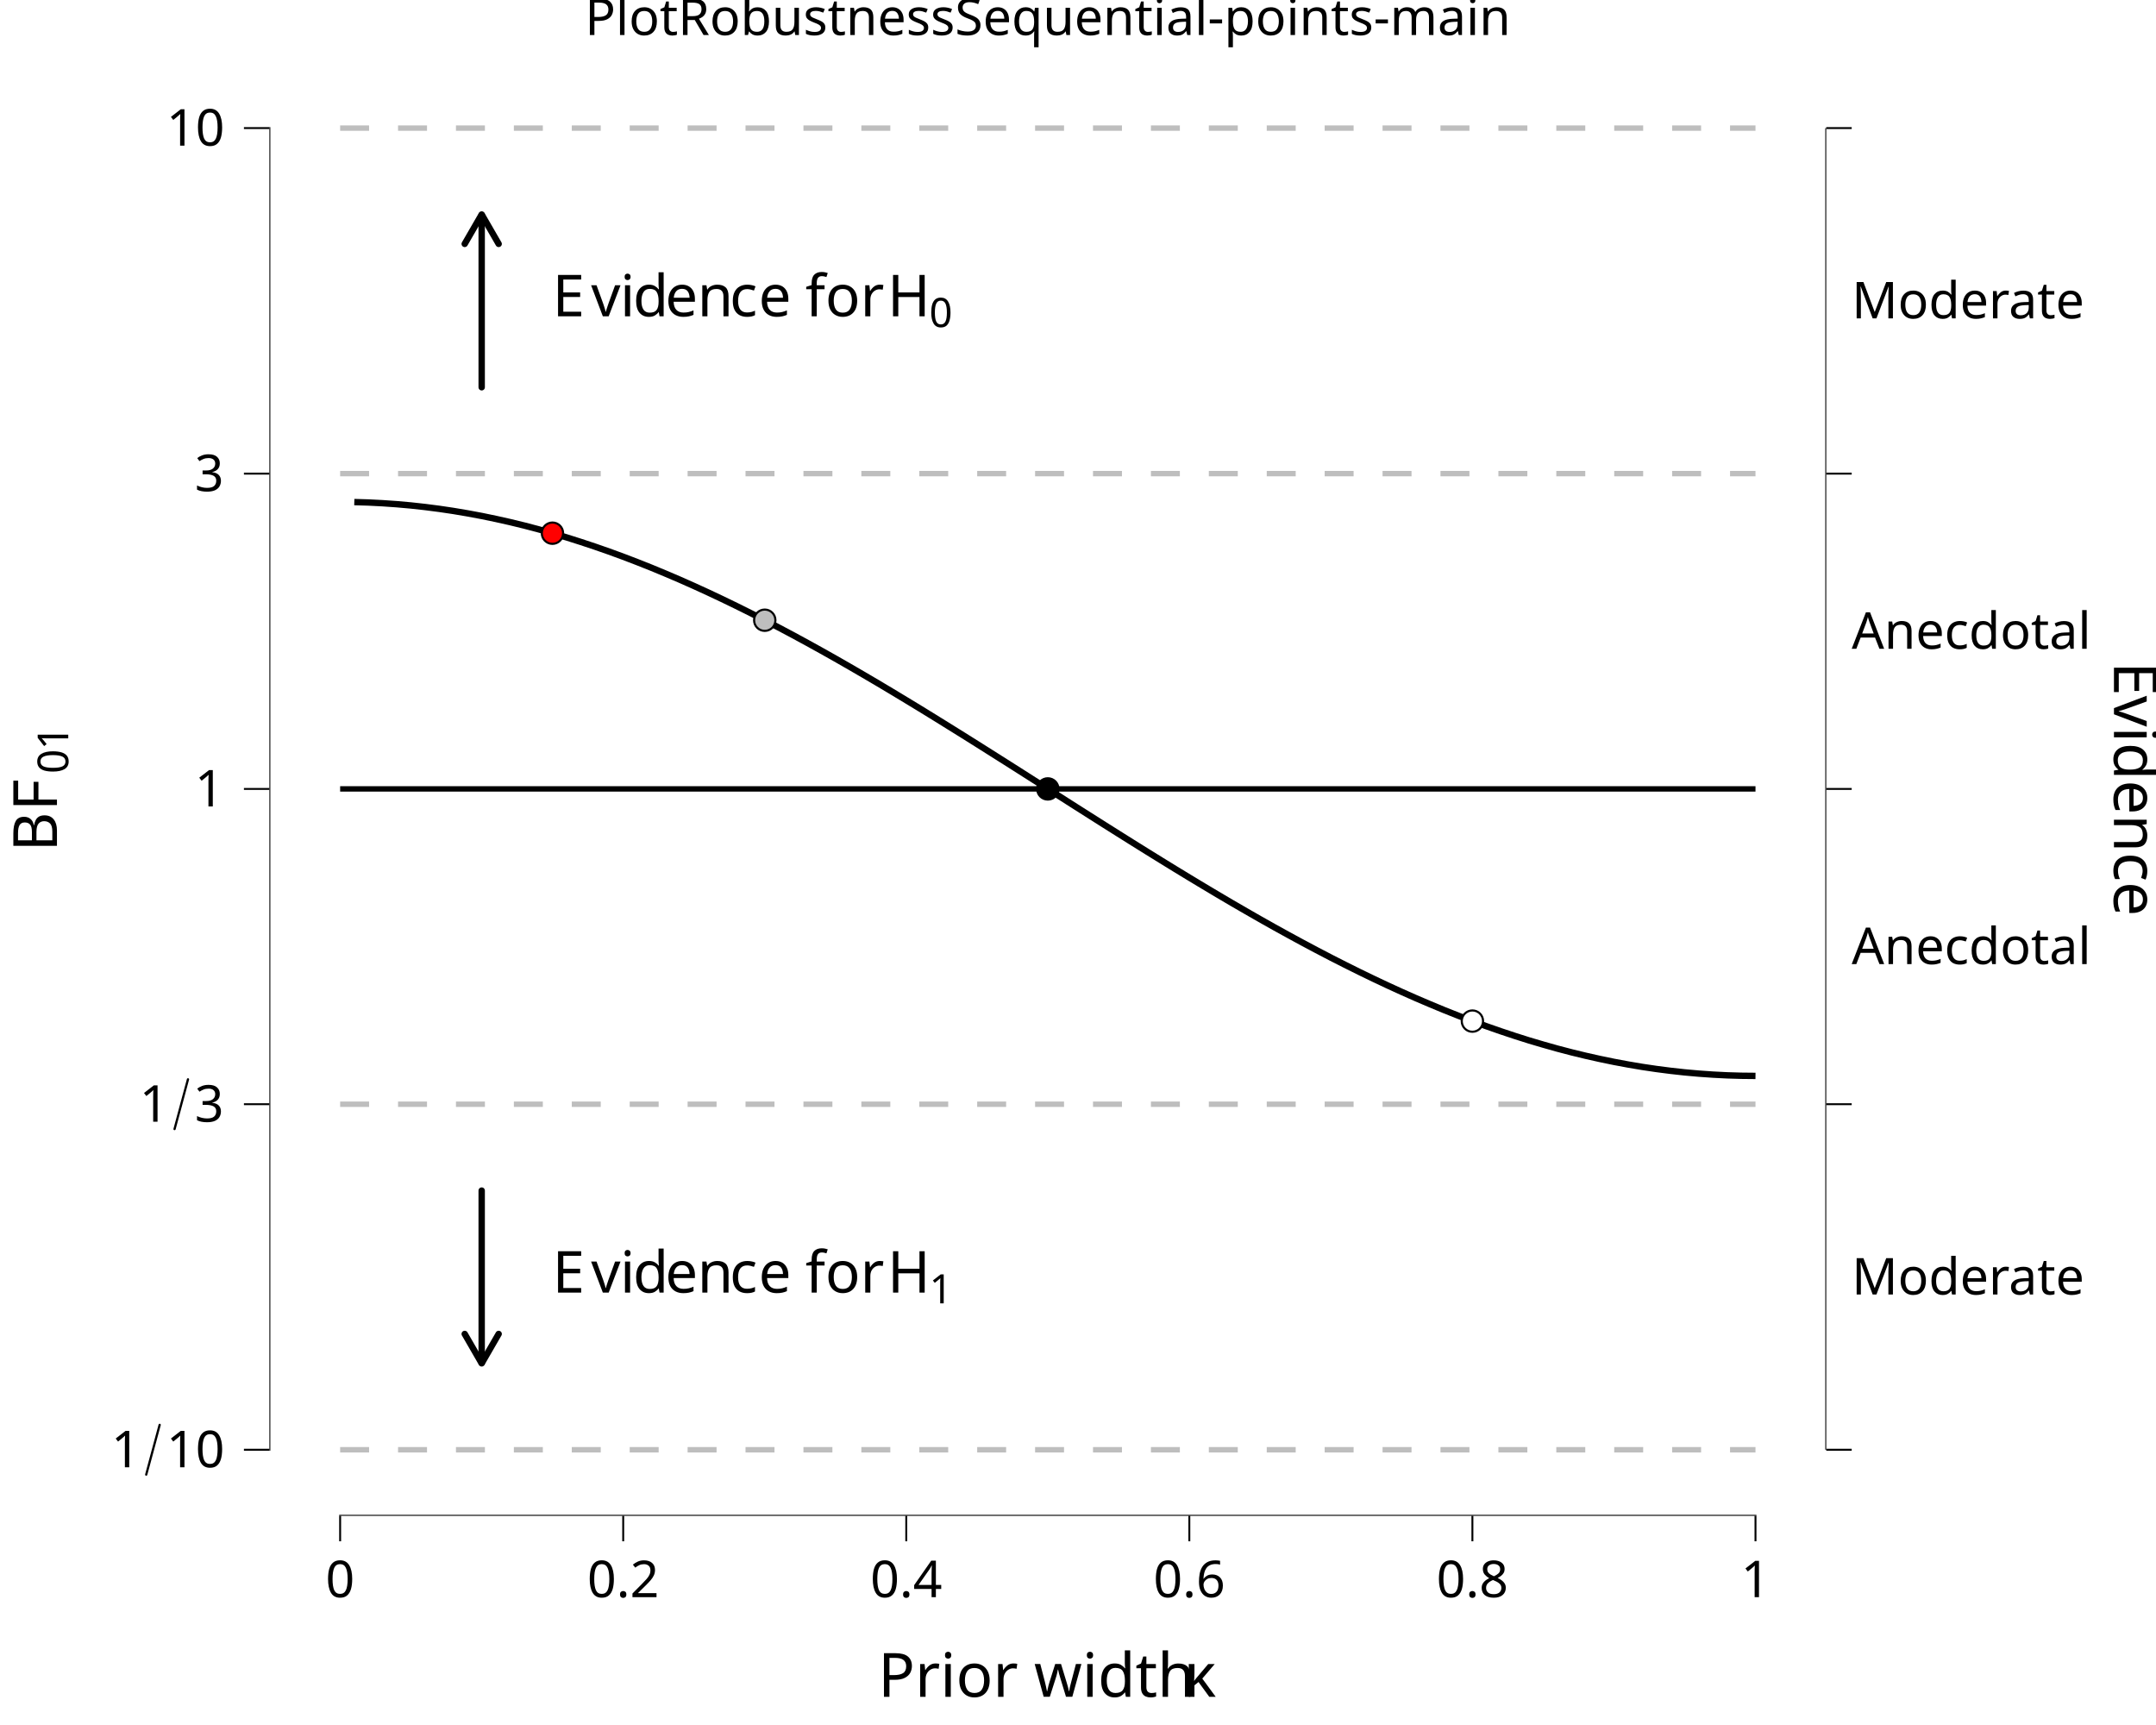
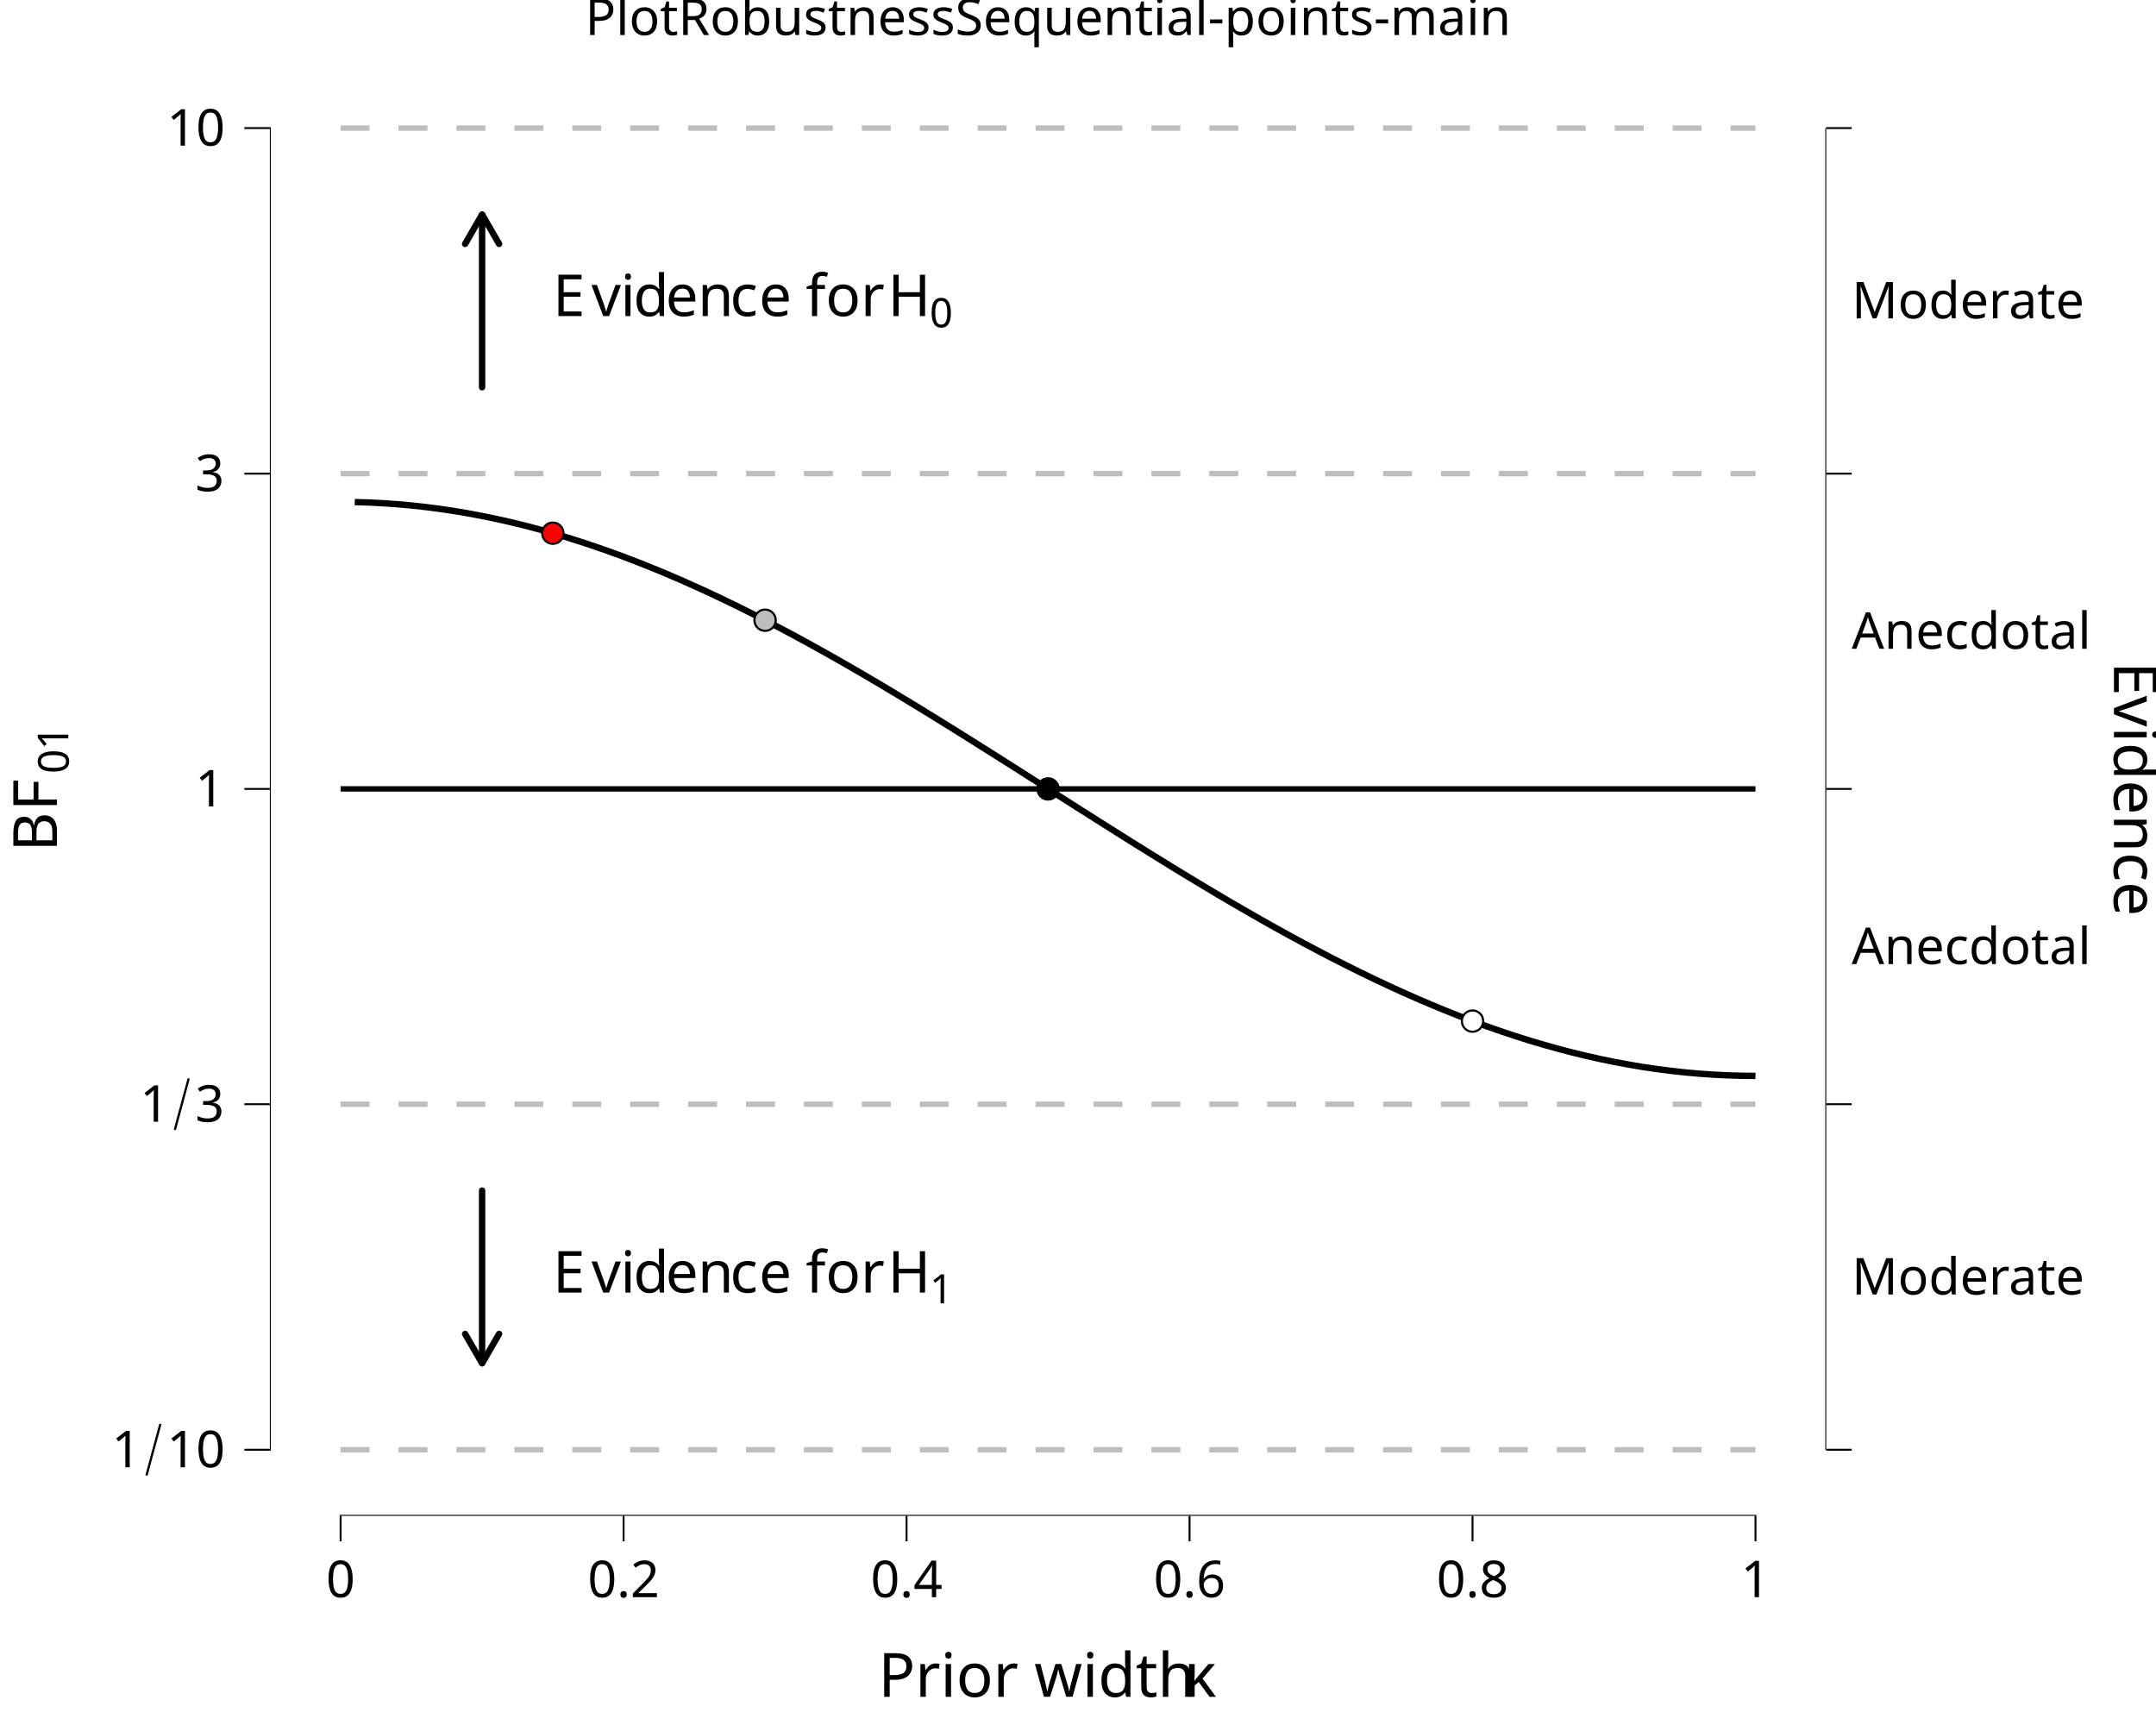
<svg xmlns="http://www.w3.org/2000/svg" class="svglite" data-engine-version="2.0" width="720.00pt" height="576.00pt" viewBox="0 0 720.00 576.00">
  <defs>
    <style type="text/css">
    .svglite line, .svglite polyline, .svglite polygon, .svglite path, .svglite rect, .svglite circle {
      fill: none;
      stroke: #000000;
      stroke-linecap: round;
      stroke-linejoin: round;
      stroke-miterlimit: 10.00;
    }
  </style>
  </defs>
  <rect width="100%" height="100%" style="stroke: none; fill: #FFFFFF;" />
  <defs>
    <clipPath id="cpMC4wMHw3MjAuMDB8MC4wMHw1NzYuMDA=">
      <rect x="0.00" y="0.00" width="720.00" height="576.00" />
    </clipPath>
  </defs>
  <g clip-path="url(#cpMC4wMHw3MjAuMDB8MC4wMHw1NzYuMDA=)">
-     <rect x="-0" y="0.00" width="720.00" height="576.00" style="stroke-width: 10.67; stroke: none;" />
+     <rect x="0" y="0.00" width="720.00" height="576.00" style="stroke-width: 10.67; stroke: none;" />
  </g>
  <defs>
-     <clipPath id="cpODkuOTZ8NjA5Ljg4fDIwLjcxfDUwNi4xNQ==">
-       <rect x="89.96" y="20.71" width="519.92" height="485.44" />
+     <clipPath id="cpOTAuMTJ8NjA5Ljg4fDIwLjcxfDUwNi4xNQ==">
+       <rect x="90.12" y="20.71" width="519.76" height="485.44" />
    </clipPath>
  </defs>
-   <g clip-path="url(#cpODkuOTZ8NjA5Ljg4fDIwLjcxfDUwNi4xNQ==)">
-     <rect x="89.96" y="20.71" width="519.92" height="485.44" style="stroke-width: 10.67; stroke: none;" />
-     <line x1="113.59" y1="484.09" x2="586.25" y2="484.09" style="stroke-width: 1.81; stroke: #BEBEBE; stroke-dasharray: 9.67,9.67; stroke-linecap: butt;" />
-     <line x1="113.59" y1="368.71" x2="586.25" y2="368.71" style="stroke-width: 1.81; stroke: #BEBEBE; stroke-dasharray: 9.67,9.67; stroke-linecap: butt;" />
-     <line x1="113.59" y1="263.43" x2="586.25" y2="263.43" style="stroke-width: 1.81; stroke-linecap: butt;" />
-     <line x1="113.59" y1="158.15" x2="586.25" y2="158.15" style="stroke-width: 1.81; stroke: #BEBEBE; stroke-dasharray: 9.67,9.67; stroke-linecap: butt;" />
-     <line x1="113.59" y1="42.77" x2="586.25" y2="42.77" style="stroke-width: 1.81; stroke: #BEBEBE; stroke-dasharray: 9.67,9.67; stroke-linecap: butt;" />
-     <polyline points="118.32,167.65 123.05,167.79 127.77,168.03 132.50,168.36 137.23,168.78 141.95,169.30 146.68,169.91 151.40,170.61 156.13,171.41 160.86,172.29 165.58,173.27 170.31,174.33 175.04,175.48 179.76,176.72 184.49,178.04 189.22,179.45 193.94,180.95 198.67,182.52 203.40,184.17 208.12,185.90 212.85,187.71 217.58,189.59 222.30,191.55 227.03,193.57 231.76,195.67 236.48,197.83 241.21,200.06 245.94,202.35 250.66,204.70 255.39,207.10 260.11,209.57 264.84,212.08 269.57,214.65 274.29,217.26 279.02,219.92 283.75,222.63 288.47,225.37 293.20,228.15 297.93,230.97 302.65,233.82 307.38,236.69 312.11,239.60 316.83,242.53 321.56,245.47 326.29,248.44 331.01,251.42 335.74,254.41 340.47,257.41 345.19,260.42 349.92,263.43 354.65,266.44 359.37,269.45 364.10,272.45 368.82,275.44 373.55,278.42 378.28,281.39 383.00,284.33 387.73,287.26 392.46,290.17 397.18,293.04 401.91,295.89 406.64,298.71 411.36,301.49 416.09,304.23 420.82,306.94 425.54,309.60 430.27,312.21 435.00,314.78 439.72,317.29 444.45,319.76 449.18,322.16 453.90,324.51 458.63,326.80 463.36,329.03 468.08,331.19 472.81,333.29 477.54,335.31 482.26,337.27 486.99,339.15 491.71,340.96 496.44,342.69 501.17,344.34 505.89,345.91 510.62,347.41 515.35,348.81 520.07,350.14 524.80,351.38 529.53,352.53 534.25,353.59 538.98,354.57 543.71,355.45 548.43,356.25 553.16,356.95 557.89,357.56 562.61,358.08 567.34,358.50 572.07,358.83 576.79,359.07 581.52,359.21 586.25,359.26 " style="stroke-width: 2.13; stroke-linecap: butt;" />
-     <circle cx="184.49" cy="178.04" r="3.56" style="stroke-width: 0.71; fill: #FF0000;" />
-     <circle cx="255.39" cy="207.10" r="3.56" style="stroke-width: 0.71; fill: #BEBEBE;" />
-     <circle cx="349.92" cy="263.43" r="3.56" style="stroke-width: 0.71; fill: #000000;" />
-     <circle cx="491.71" cy="340.96" r="3.56" style="stroke-width: 0.71; fill: #FFFFFF;" />
-     <line x1="160.86" y1="397.55" x2="160.86" y2="455.24" style="stroke-width: 2.13; stroke-linejoin: bevel;" />
-     <polyline points="155.19,445.42 160.86,455.24 166.53,445.42 " style="stroke-width: 2.13; stroke-linejoin: bevel;" />
-     <line x1="160.86" y1="129.31" x2="160.86" y2="71.62" style="stroke-width: 2.13; stroke-linejoin: bevel;" />
-     <polyline points="166.53,81.44 160.86,71.62 155.19,81.44 " style="stroke-width: 2.13; stroke-linejoin: bevel;" />
-     <text x="184.49" y="431.62" style="font-size: 19.35px; font-family: sans;" textLength="12.91px" lengthAdjust="spacingAndGlyphs">E</text>
-     <text x="197.40" y="431.62" style="font-size: 19.35px; font-family: sans;" textLength="9.68px" lengthAdjust="spacingAndGlyphs">v</text>
-     <text x="207.08" y="431.62" style="font-size: 19.35px; font-family: sans;" textLength="4.30px" lengthAdjust="spacingAndGlyphs">i</text>
-     <text x="211.38" y="431.62" style="font-size: 19.35px; font-family: sans;" textLength="10.76px" lengthAdjust="spacingAndGlyphs">d</text>
-     <text x="222.14" y="431.62" style="font-size: 19.35px; font-family: sans;" textLength="10.76px" lengthAdjust="spacingAndGlyphs">e</text>
-     <text x="232.90" y="431.62" style="font-size: 19.35px; font-family: sans;" textLength="10.76px" lengthAdjust="spacingAndGlyphs">n</text>
-     <text x="243.66" y="431.62" style="font-size: 19.35px; font-family: sans;" textLength="9.68px" lengthAdjust="spacingAndGlyphs">c</text>
-     <text x="253.34" y="431.62" style="font-size: 19.35px; font-family: sans;" textLength="10.76px" lengthAdjust="spacingAndGlyphs">e</text>
-     <text x="264.10" y="431.62" style="font-size: 19.35px; font-family: sans;" textLength="4.84px" lengthAdjust="spacingAndGlyphs"> </text>
-     <text x="268.94" y="431.62" style="font-size: 19.35px; font-family: sans;" textLength="22.58px" lengthAdjust="spacingAndGlyphs">for</text>
-     <text x="291.52" y="431.62" style="font-size: 19.35px; font-family: sans;" textLength="4.84px" lengthAdjust="spacingAndGlyphs"> </text>
-     <text x="296.36" y="431.62" style="font-size: 19.35px; font-family: sans;" textLength="13.98px" lengthAdjust="spacingAndGlyphs">H</text>
-     <text x="310.34" y="435.20" style="font-size: 13.54px; font-family: sans;" textLength="7.53px" lengthAdjust="spacingAndGlyphs">1</text>
-     <text x="184.49" y="105.62" style="font-size: 19.35px; font-family: sans;" textLength="12.91px" lengthAdjust="spacingAndGlyphs">E</text>
-     <text x="197.40" y="105.62" style="font-size: 19.35px; font-family: sans;" textLength="9.68px" lengthAdjust="spacingAndGlyphs">v</text>
-     <text x="207.08" y="105.62" style="font-size: 19.35px; font-family: sans;" textLength="4.30px" lengthAdjust="spacingAndGlyphs">i</text>
-     <text x="211.38" y="105.62" style="font-size: 19.35px; font-family: sans;" textLength="10.76px" lengthAdjust="spacingAndGlyphs">d</text>
-     <text x="222.14" y="105.62" style="font-size: 19.35px; font-family: sans;" textLength="10.76px" lengthAdjust="spacingAndGlyphs">e</text>
-     <text x="232.90" y="105.62" style="font-size: 19.35px; font-family: sans;" textLength="10.76px" lengthAdjust="spacingAndGlyphs">n</text>
-     <text x="243.66" y="105.62" style="font-size: 19.35px; font-family: sans;" textLength="9.68px" lengthAdjust="spacingAndGlyphs">c</text>
-     <text x="253.34" y="105.62" style="font-size: 19.35px; font-family: sans;" textLength="10.76px" lengthAdjust="spacingAndGlyphs">e</text>
-     <text x="264.10" y="105.62" style="font-size: 19.35px; font-family: sans;" textLength="4.84px" lengthAdjust="spacingAndGlyphs"> </text>
-     <text x="268.94" y="105.62" style="font-size: 19.35px; font-family: sans;" textLength="22.58px" lengthAdjust="spacingAndGlyphs">for</text>
-     <text x="291.52" y="105.62" style="font-size: 19.35px; font-family: sans;" textLength="4.84px" lengthAdjust="spacingAndGlyphs"> </text>
-     <text x="296.36" y="105.62" style="font-size: 19.35px; font-family: sans;" textLength="13.98px" lengthAdjust="spacingAndGlyphs">H</text>
-     <text x="310.34" y="109.20" style="font-size: 13.54px; font-family: sans;" textLength="7.53px" lengthAdjust="spacingAndGlyphs">0</text>
-     <line x1="113.27" y1="506.15" x2="586.56" y2="506.15" style="stroke-width: 0.64; stroke-linecap: butt;" />
-     <line x1="89.96" y1="484.40" x2="89.96" y2="42.45" style="stroke-width: 0.64; stroke-linecap: butt;" />
+   <g clip-path="url(#cpOTAuMTJ8NjA5Ljg4fDIwLjcxfDUwNi4xNQ==)">
+     <rect x="90.12" y="20.71" width="519.76" height="485.44" style="stroke-width: 10.67; stroke: none;" />
+     <line x1="113.75" y1="484.09" x2="586.25" y2="484.09" style="stroke-width: 1.81; stroke: #BEBEBE; stroke-dasharray: 9.67,9.67; stroke-linecap: butt;" />
+     <line x1="113.75" y1="368.71" x2="586.25" y2="368.71" style="stroke-width: 1.81; stroke: #BEBEBE; stroke-dasharray: 9.67,9.67; stroke-linecap: butt;" />
+     <line x1="113.75" y1="263.43" x2="586.25" y2="263.43" style="stroke-width: 1.81; stroke-linecap: butt;" />
+     <line x1="113.75" y1="158.15" x2="586.25" y2="158.15" style="stroke-width: 1.81; stroke: #BEBEBE; stroke-dasharray: 9.67,9.67; stroke-linecap: butt;" />
+     <line x1="113.75" y1="42.77" x2="586.25" y2="42.77" style="stroke-width: 1.81; stroke: #BEBEBE; stroke-dasharray: 9.67,9.67; stroke-linecap: butt;" />
+     <polyline points="118.47,167.65 123.20,167.79 127.92,168.03 132.65,168.36 137.37,168.78 142.10,169.30 146.82,169.91 151.55,170.61 156.27,171.41 161.00,172.29 165.72,173.27 170.45,174.33 175.17,175.48 179.90,176.72 184.62,178.04 189.35,179.45 194.07,180.95 198.80,182.52 203.52,184.17 208.25,185.90 212.97,187.71 217.70,189.59 222.42,191.55 227.15,193.57 231.87,195.67 236.60,197.83 241.32,200.06 246.05,202.35 250.77,204.70 255.50,207.10 260.22,209.57 264.95,212.08 269.67,214.65 274.40,217.26 279.12,219.92 283.85,222.63 288.57,225.37 293.30,228.15 298.02,230.97 302.75,233.82 307.47,236.69 312.20,239.60 316.92,242.53 321.65,245.47 326.37,248.44 331.10,251.42 335.82,254.41 340.55,257.41 345.27,260.42 350.00,263.43 354.72,266.44 359.45,269.45 364.17,272.45 368.90,275.44 373.62,278.42 378.35,281.39 383.07,284.33 387.80,287.26 392.52,290.17 397.25,293.04 401.97,295.89 406.70,298.71 411.42,301.49 416.15,304.23 420.88,306.94 425.60,309.60 430.33,312.21 435.05,314.78 439.78,317.29 444.50,319.76 449.23,322.16 453.95,324.51 458.68,326.80 463.40,329.03 468.13,331.19 472.85,333.29 477.58,335.31 482.30,337.27 487.03,339.15 491.75,340.96 496.48,342.69 501.20,344.34 505.93,345.91 510.65,347.41 515.38,348.81 520.10,350.14 524.83,351.38 529.55,352.53 534.28,353.59 539.00,354.57 543.73,355.45 548.45,356.25 553.18,356.95 557.90,357.56 562.63,358.08 567.35,358.50 572.08,358.83 576.80,359.07 581.53,359.21 586.25,359.26 " style="stroke-width: 2.13; stroke-linecap: butt;" />
+     <circle cx="184.62" cy="178.04" r="3.56" style="stroke-width: 0.71; fill: #FF0000;" />
+     <circle cx="255.50" cy="207.10" r="3.56" style="stroke-width: 0.71; fill: #BEBEBE;" />
+     <circle cx="350.00" cy="263.43" r="3.56" style="stroke-width: 0.71; fill: #000000;" />
+     <circle cx="491.75" cy="340.96" r="3.56" style="stroke-width: 0.71; fill: #FFFFFF;" />
+     <line x1="161.00" y1="397.55" x2="161.00" y2="455.24" style="stroke-width: 2.13; stroke-linejoin: bevel;" />
+     <polyline points="155.33,445.42 161.00,455.24 166.67,445.42 " style="stroke-width: 2.13; stroke-linejoin: bevel;" />
+     <line x1="161.00" y1="129.31" x2="161.00" y2="71.62" style="stroke-width: 2.13; stroke-linejoin: bevel;" />
+     <polyline points="166.67,81.44 161.00,71.62 155.33,81.44 " style="stroke-width: 2.13; stroke-linejoin: bevel;" />
+     <text x="184.62" y="431.61" style="font-size: 19.35px; font-family: sans;" textLength="12.91px" lengthAdjust="spacingAndGlyphs">E</text>
+     <text x="197.53" y="431.61" style="font-size: 19.35px; font-family: sans;" textLength="9.68px" lengthAdjust="spacingAndGlyphs">v</text>
+     <text x="207.21" y="431.61" style="font-size: 19.35px; font-family: sans;" textLength="4.30px" lengthAdjust="spacingAndGlyphs">i</text>
+     <text x="211.51" y="431.61" style="font-size: 19.35px; font-family: sans;" textLength="10.76px" lengthAdjust="spacingAndGlyphs">d</text>
+     <text x="222.27" y="431.61" style="font-size: 19.35px; font-family: sans;" textLength="10.76px" lengthAdjust="spacingAndGlyphs">e</text>
+     <text x="233.03" y="431.61" style="font-size: 19.35px; font-family: sans;" textLength="10.76px" lengthAdjust="spacingAndGlyphs">n</text>
+     <text x="243.79" y="431.61" style="font-size: 19.35px; font-family: sans;" textLength="9.68px" lengthAdjust="spacingAndGlyphs">c</text>
+     <text x="253.47" y="431.61" style="font-size: 19.35px; font-family: sans;" textLength="10.76px" lengthAdjust="spacingAndGlyphs">e</text>
+     <text x="264.23" y="431.61" style="font-size: 19.35px; font-family: sans;" textLength="4.84px" lengthAdjust="spacingAndGlyphs"> </text>
+     <text x="269.07" y="431.61" style="font-size: 19.35px; font-family: sans;" textLength="22.58px" lengthAdjust="spacingAndGlyphs">for</text>
+     <text x="291.65" y="431.61" style="font-size: 19.35px; font-family: sans;" textLength="4.84px" lengthAdjust="spacingAndGlyphs"> </text>
+     <text x="296.49" y="431.61" style="font-size: 19.35px; font-family: sans;" textLength="13.98px" lengthAdjust="spacingAndGlyphs">H</text>
+     <text x="310.47" y="435.21" style="font-size: 13.54px; font-family: sans;" textLength="7.53px" lengthAdjust="spacingAndGlyphs">1</text>
+     <text x="184.62" y="105.54" style="font-size: 19.35px; font-family: sans;" textLength="12.91px" lengthAdjust="spacingAndGlyphs">E</text>
+     <text x="197.53" y="105.54" style="font-size: 19.35px; font-family: sans;" textLength="9.68px" lengthAdjust="spacingAndGlyphs">v</text>
+     <text x="207.21" y="105.54" style="font-size: 19.35px; font-family: sans;" textLength="4.30px" lengthAdjust="spacingAndGlyphs">i</text>
+     <text x="211.51" y="105.54" style="font-size: 19.35px; font-family: sans;" textLength="10.76px" lengthAdjust="spacingAndGlyphs">d</text>
+     <text x="222.27" y="105.54" style="font-size: 19.35px; font-family: sans;" textLength="10.76px" lengthAdjust="spacingAndGlyphs">e</text>
+     <text x="233.03" y="105.54" style="font-size: 19.35px; font-family: sans;" textLength="10.76px" lengthAdjust="spacingAndGlyphs">n</text>
+     <text x="243.79" y="105.54" style="font-size: 19.35px; font-family: sans;" textLength="9.68px" lengthAdjust="spacingAndGlyphs">c</text>
+     <text x="253.47" y="105.54" style="font-size: 19.35px; font-family: sans;" textLength="10.76px" lengthAdjust="spacingAndGlyphs">e</text>
+     <text x="264.23" y="105.54" style="font-size: 19.35px; font-family: sans;" textLength="4.84px" lengthAdjust="spacingAndGlyphs"> </text>
+     <text x="269.07" y="105.54" style="font-size: 19.35px; font-family: sans;" textLength="22.58px" lengthAdjust="spacingAndGlyphs">for</text>
+     <text x="291.65" y="105.54" style="font-size: 19.35px; font-family: sans;" textLength="4.84px" lengthAdjust="spacingAndGlyphs"> </text>
+     <text x="296.49" y="105.54" style="font-size: 19.35px; font-family: sans;" textLength="13.98px" lengthAdjust="spacingAndGlyphs">H</text>
+     <text x="310.47" y="109.27" style="font-size: 13.54px; font-family: sans;" textLength="7.53px" lengthAdjust="spacingAndGlyphs">0</text>
+     <line x1="113.43" y1="506.15" x2="586.57" y2="506.15" style="stroke-width: 0.64; stroke-linecap: butt;" />
+     <line x1="90.12" y1="484.40" x2="90.12" y2="42.45" style="stroke-width: 0.64; stroke-linecap: butt;" />
    <line x1="609.88" y1="484.09" x2="609.88" y2="42.77" style="stroke-width: 0.64; stroke-linecap: butt;" />
-     <rect x="89.96" y="20.71" width="519.92" height="485.44" style="stroke-width: 0.00; stroke: none;" />
+     <rect x="90.12" y="20.71" width="519.76" height="485.44" style="stroke-width: 0.00; stroke: none;" />
  </g>
  <g clip-path="url(#cpMC4wMHw3MjAuMDB8MC4wMHw1NzYuMDA=)">
-     <polyline points="89.96,506.15 89.96,20.71 " style="stroke-width: 0.00; stroke: none; stroke-linecap: butt;" />
-     <text x="37.13" y="489.94" style="font-size: 17.00px; font-family: sans;" textLength="9.46px" lengthAdjust="spacingAndGlyphs">1</text>
-     <polyline points="48.83,492.39 53.32,475.78 " style="stroke-width: 0.75;" />
-     <text x="55.57" y="489.94" style="font-size: 17.00px; font-family: sans;" textLength="18.91px" lengthAdjust="spacingAndGlyphs">10</text>
-     <text x="46.58" y="374.56" style="font-size: 17.00px; font-family: sans;" textLength="9.46px" lengthAdjust="spacingAndGlyphs">1</text>
-     <polyline points="58.29,377.01 62.78,360.40 " style="stroke-width: 0.75;" />
-     <text x="65.03" y="374.56" style="font-size: 17.00px; font-family: sans;" textLength="9.46px" lengthAdjust="spacingAndGlyphs">3</text>
-     <text x="65.03" y="269.28" style="font-size: 17.00px; font-family: sans;" textLength="9.46px" lengthAdjust="spacingAndGlyphs">1</text>
-     <text x="65.03" y="164.00" style="font-size: 17.00px; font-family: sans;" textLength="9.46px" lengthAdjust="spacingAndGlyphs">3</text>
-     <text x="55.57" y="48.63" style="font-size: 17.00px; font-family: sans;" textLength="18.91px" lengthAdjust="spacingAndGlyphs">10</text>
-     <polyline points="81.46,484.09 89.96,484.09 " style="stroke-width: 0.64; stroke-linecap: butt;" />
-     <polyline points="81.46,368.71 89.96,368.71 " style="stroke-width: 0.64; stroke-linecap: butt;" />
-     <polyline points="81.46,263.43 89.96,263.43 " style="stroke-width: 0.64; stroke-linecap: butt;" />
-     <polyline points="81.46,158.15 89.96,158.15 " style="stroke-width: 0.64; stroke-linecap: butt;" />
-     <polyline points="81.46,42.77 89.96,42.77 " style="stroke-width: 0.64; stroke-linecap: butt;" />
+     <polyline points="90.12,506.15 90.12,20.71 " style="stroke-width: 0.00; stroke: none; stroke-linecap: butt;" />
+     <text x="37.29" y="489.94" style="font-size: 17.00px; font-family: sans;" textLength="9.46px" lengthAdjust="spacingAndGlyphs">1</text>
+     <polyline points="48.99,492.39 53.48,475.78 " style="stroke-width: 0.75;" />
+     <text x="55.73" y="489.94" style="font-size: 17.00px; font-family: sans;" textLength="18.91px" lengthAdjust="spacingAndGlyphs">10</text>
+     <text x="46.75" y="374.56" style="font-size: 17.00px; font-family: sans;" textLength="9.46px" lengthAdjust="spacingAndGlyphs">1</text>
+     <polyline points="58.45,377.01 62.94,360.40 " style="stroke-width: 0.75;" />
+     <text x="65.19" y="374.56" style="font-size: 17.00px; font-family: sans;" textLength="9.46px" lengthAdjust="spacingAndGlyphs">3</text>
+     <text x="65.19" y="269.28" style="font-size: 17.00px; font-family: sans;" textLength="9.46px" lengthAdjust="spacingAndGlyphs">1</text>
+     <text x="65.19" y="164.00" style="font-size: 17.00px; font-family: sans;" textLength="9.46px" lengthAdjust="spacingAndGlyphs">3</text>
+     <text x="55.73" y="48.63" style="font-size: 17.00px; font-family: sans;" textLength="18.91px" lengthAdjust="spacingAndGlyphs">10</text>
+     <polyline points="81.62,484.09 90.12,484.09 " style="stroke-width: 0.64; stroke-linecap: butt;" />
+     <polyline points="81.62,368.71 90.12,368.71 " style="stroke-width: 0.64; stroke-linecap: butt;" />
+     <polyline points="81.62,263.43 90.12,263.43 " style="stroke-width: 0.64; stroke-linecap: butt;" />
+     <polyline points="81.62,158.15 90.12,158.15 " style="stroke-width: 0.64; stroke-linecap: butt;" />
+     <polyline points="81.62,42.77 90.12,42.77 " style="stroke-width: 0.64; stroke-linecap: butt;" />
    <polyline points="609.88,506.15 609.88,20.71 " style="stroke-width: 0.00; stroke: none; stroke-linecap: butt;" />
    <polyline points="618.38,484.09 609.88,484.09 " style="stroke-width: 0.64; stroke-linecap: butt;" />
    <polyline points="618.38,426.40 609.88,426.40 " style="stroke-width: 0.64; stroke: none; stroke-linecap: butt;" />
    <polyline points="618.38,368.71 609.88,368.71 " style="stroke-width: 0.64; stroke-linecap: butt;" />
    <polyline points="618.38,316.07 609.88,316.07 " style="stroke-width: 0.64; stroke: none; stroke-linecap: butt;" />
    <polyline points="618.38,263.43 609.88,263.43 " style="stroke-width: 0.64; stroke-linecap: butt;" />
    <polyline points="618.38,210.79 609.88,210.79 " style="stroke-width: 0.64; stroke: none; stroke-linecap: butt;" />
    <polyline points="618.38,158.15 609.88,158.15 " style="stroke-width: 0.64; stroke-linecap: butt;" />
    <polyline points="618.38,100.46 609.88,100.46 " style="stroke-width: 0.64; stroke: none; stroke-linecap: butt;" />
    <polyline points="618.38,42.77 609.88,42.77 " style="stroke-width: 0.64; stroke-linecap: butt;" />
    <text x="618.38" y="432.25" style="font-size: 17.00px; font-family: sans;" textLength="71.83px" lengthAdjust="spacingAndGlyphs">Moderate</text>
    <text x="618.38" y="321.92" style="font-size: 17.00px; font-family: sans;" textLength="75.62px" lengthAdjust="spacingAndGlyphs">Anecdotal</text>
    <text x="618.38" y="216.64" style="font-size: 17.00px; font-family: sans;" textLength="75.62px" lengthAdjust="spacingAndGlyphs">Anecdotal</text>
    <text x="618.38" y="106.31" style="font-size: 17.00px; font-family: sans;" textLength="71.83px" lengthAdjust="spacingAndGlyphs">Moderate</text>
-     <polyline points="89.96,506.15 609.88,506.15 " style="stroke-width: 0.00; stroke: none; stroke-linecap: butt;" />
-     <polyline points="113.59,514.66 113.59,506.15 " style="stroke-width: 0.64; stroke-linecap: butt;" />
-     <polyline points="208.12,514.66 208.12,506.15 " style="stroke-width: 0.64; stroke-linecap: butt;" />
-     <polyline points="302.65,514.66 302.65,506.15 " style="stroke-width: 0.64; stroke-linecap: butt;" />
-     <polyline points="397.18,514.66 397.18,506.15 " style="stroke-width: 0.64; stroke-linecap: butt;" />
-     <polyline points="491.71,514.66 491.71,506.15 " style="stroke-width: 0.64; stroke-linecap: butt;" />
+     <polyline points="90.12,506.15 609.88,506.15 " style="stroke-width: 0.00; stroke: none; stroke-linecap: butt;" />
+     <polyline points="113.75,514.66 113.75,506.15 " style="stroke-width: 0.64; stroke-linecap: butt;" />
+     <polyline points="208.25,514.66 208.25,506.15 " style="stroke-width: 0.64; stroke-linecap: butt;" />
+     <polyline points="302.75,514.66 302.75,506.15 " style="stroke-width: 0.64; stroke-linecap: butt;" />
+     <polyline points="397.25,514.66 397.25,506.15 " style="stroke-width: 0.64; stroke-linecap: butt;" />
+     <polyline points="491.75,514.66 491.75,506.15 " style="stroke-width: 0.64; stroke-linecap: butt;" />
    <polyline points="586.25,514.66 586.25,506.15 " style="stroke-width: 0.64; stroke-linecap: butt;" />
-     <text x="113.59" y="533.33" text-anchor="middle" style="font-size: 17.00px; font-family: sans;" textLength="9.46px" lengthAdjust="spacingAndGlyphs">0</text>
-     <text x="208.12" y="533.33" text-anchor="middle" style="font-size: 17.00px; font-family: sans;" textLength="23.63px" lengthAdjust="spacingAndGlyphs">0.2</text>
-     <text x="302.65" y="533.33" text-anchor="middle" style="font-size: 17.00px; font-family: sans;" textLength="23.63px" lengthAdjust="spacingAndGlyphs">0.4</text>
-     <text x="397.18" y="533.33" text-anchor="middle" style="font-size: 17.00px; font-family: sans;" textLength="23.63px" lengthAdjust="spacingAndGlyphs">0.6</text>
-     <text x="491.71" y="533.33" text-anchor="middle" style="font-size: 17.00px; font-family: sans;" textLength="23.63px" lengthAdjust="spacingAndGlyphs">0.8</text>
+     <text x="113.75" y="533.33" text-anchor="middle" style="font-size: 17.00px; font-family: sans;" textLength="9.46px" lengthAdjust="spacingAndGlyphs">0</text>
+     <text x="208.25" y="533.33" text-anchor="middle" style="font-size: 17.00px; font-family: sans;" textLength="23.63px" lengthAdjust="spacingAndGlyphs">0.2</text>
+     <text x="302.75" y="533.33" text-anchor="middle" style="font-size: 17.00px; font-family: sans;" textLength="23.63px" lengthAdjust="spacingAndGlyphs">0.4</text>
+     <text x="397.25" y="533.33" text-anchor="middle" style="font-size: 17.00px; font-family: sans;" textLength="23.63px" lengthAdjust="spacingAndGlyphs">0.6</text>
+     <text x="491.75" y="533.33" text-anchor="middle" style="font-size: 17.00px; font-family: sans;" textLength="23.63px" lengthAdjust="spacingAndGlyphs">0.8</text>
    <text x="586.25" y="533.33" text-anchor="middle" style="font-size: 17.00px; font-family: sans;" textLength="9.46px" lengthAdjust="spacingAndGlyphs">1</text>
-     <text x="293.22" y="566.59" style="font-size: 20.40px; font-family: sans;" textLength="102.03px" lengthAdjust="spacingAndGlyphs">Prior width </text>
-     <text x="395.26" y="566.59" style="font-size: 20.40px; font-family: sans;" textLength="11.36px" lengthAdjust="spacingAndGlyphs">κ</text>
+     <text x="293.30" y="566.59" style="font-size: 20.40px; font-family: sans;" textLength="102.03px" lengthAdjust="spacingAndGlyphs">Prior width </text>
+     <text x="395.34" y="566.59" style="font-size: 20.40px; font-family: sans;" textLength="11.36px" lengthAdjust="spacingAndGlyphs">κ</text>
    <text transform="translate(19.02,284.41) rotate(-90)" style="font-size: 20.40px; font-family: sans;" textLength="13.61px" lengthAdjust="spacingAndGlyphs">B</text>
    <text transform="translate(19.02,270.80) rotate(-90)" style="font-size: 20.40px; font-family: sans;" textLength="12.46px" lengthAdjust="spacingAndGlyphs">F</text>
-     <text transform="translate(22.79,258.34) rotate(-90)" style="font-size: 14.28px; font-family: sans;" textLength="7.94px" lengthAdjust="spacingAndGlyphs">0</text>
-     <text transform="translate(22.79,250.39) rotate(-90)" style="font-size: 14.28px; font-family: sans;" textLength="7.94px" lengthAdjust="spacingAndGlyphs">1</text>
+     <text transform="translate(22.96,258.34) rotate(-90)" style="font-size: 14.28px; font-family: sans;" textLength="7.94px" lengthAdjust="spacingAndGlyphs">0</text>
+     <text transform="translate(22.81,250.39) rotate(-90)" style="font-size: 14.28px; font-family: sans;" textLength="7.94px" lengthAdjust="spacingAndGlyphs">1</text>
    <text transform="translate(705.96,263.43) rotate(90)" text-anchor="middle" style="font-size: 20.40px; font-family: sans;" textLength="83.94px" lengthAdjust="spacingAndGlyphs">Evidence</text>
-     <text x="349.92" y="11.70" text-anchor="middle" style="font-size: 17.00px; font-family: sans;" textLength="292.98px" lengthAdjust="spacingAndGlyphs">PlotRobustnessSequential-points-main</text>
+     <text x="350.00" y="11.70" text-anchor="middle" style="font-size: 17.00px; font-family: sans;" textLength="292.98px" lengthAdjust="spacingAndGlyphs">PlotRobustnessSequential-points-main</text>
  </g>
</svg>
